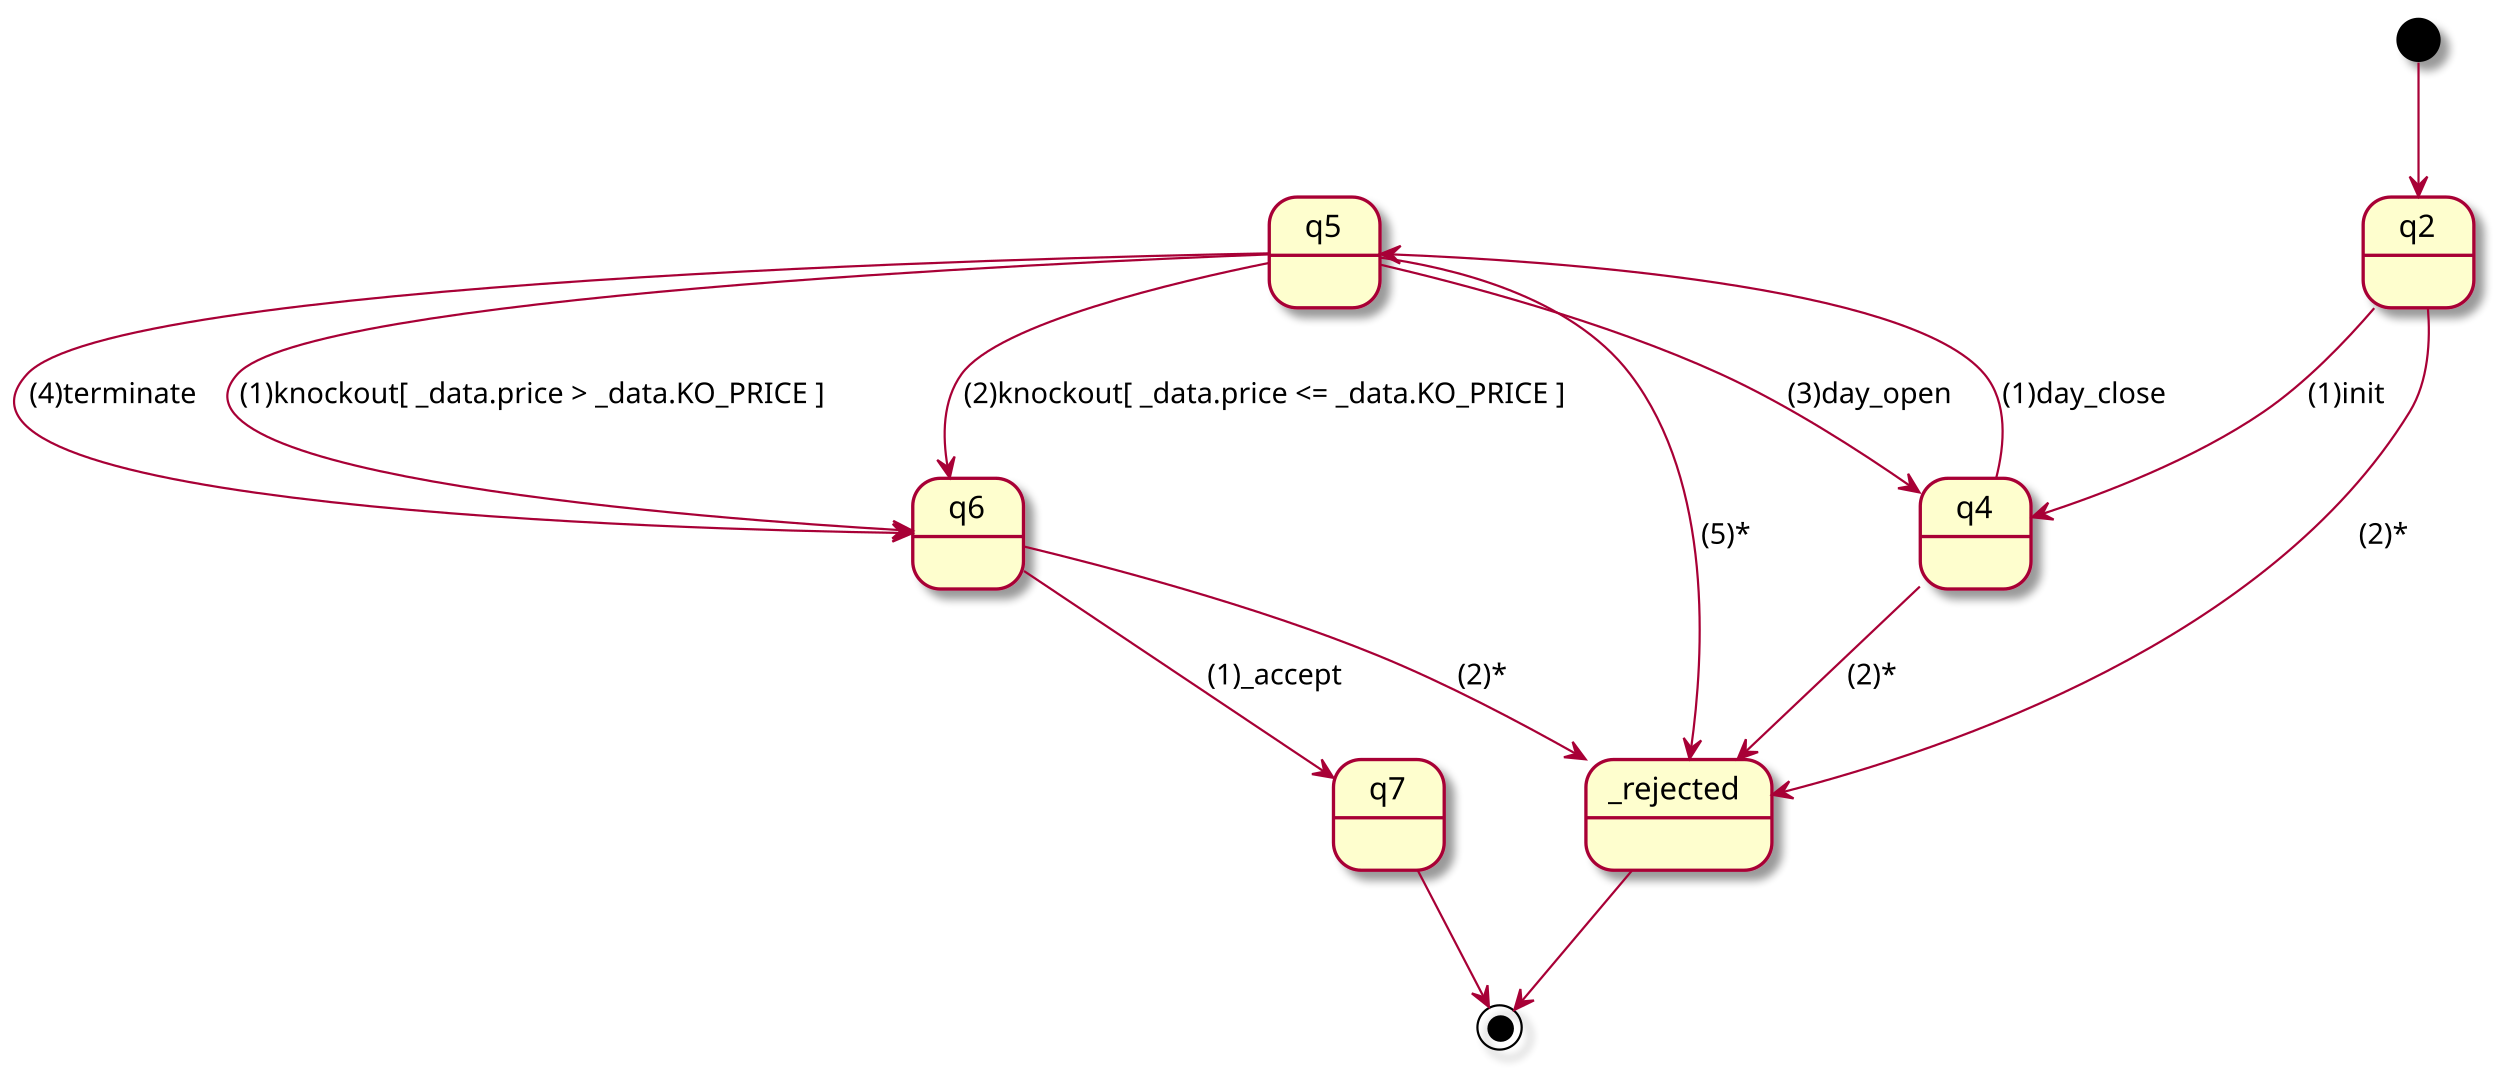
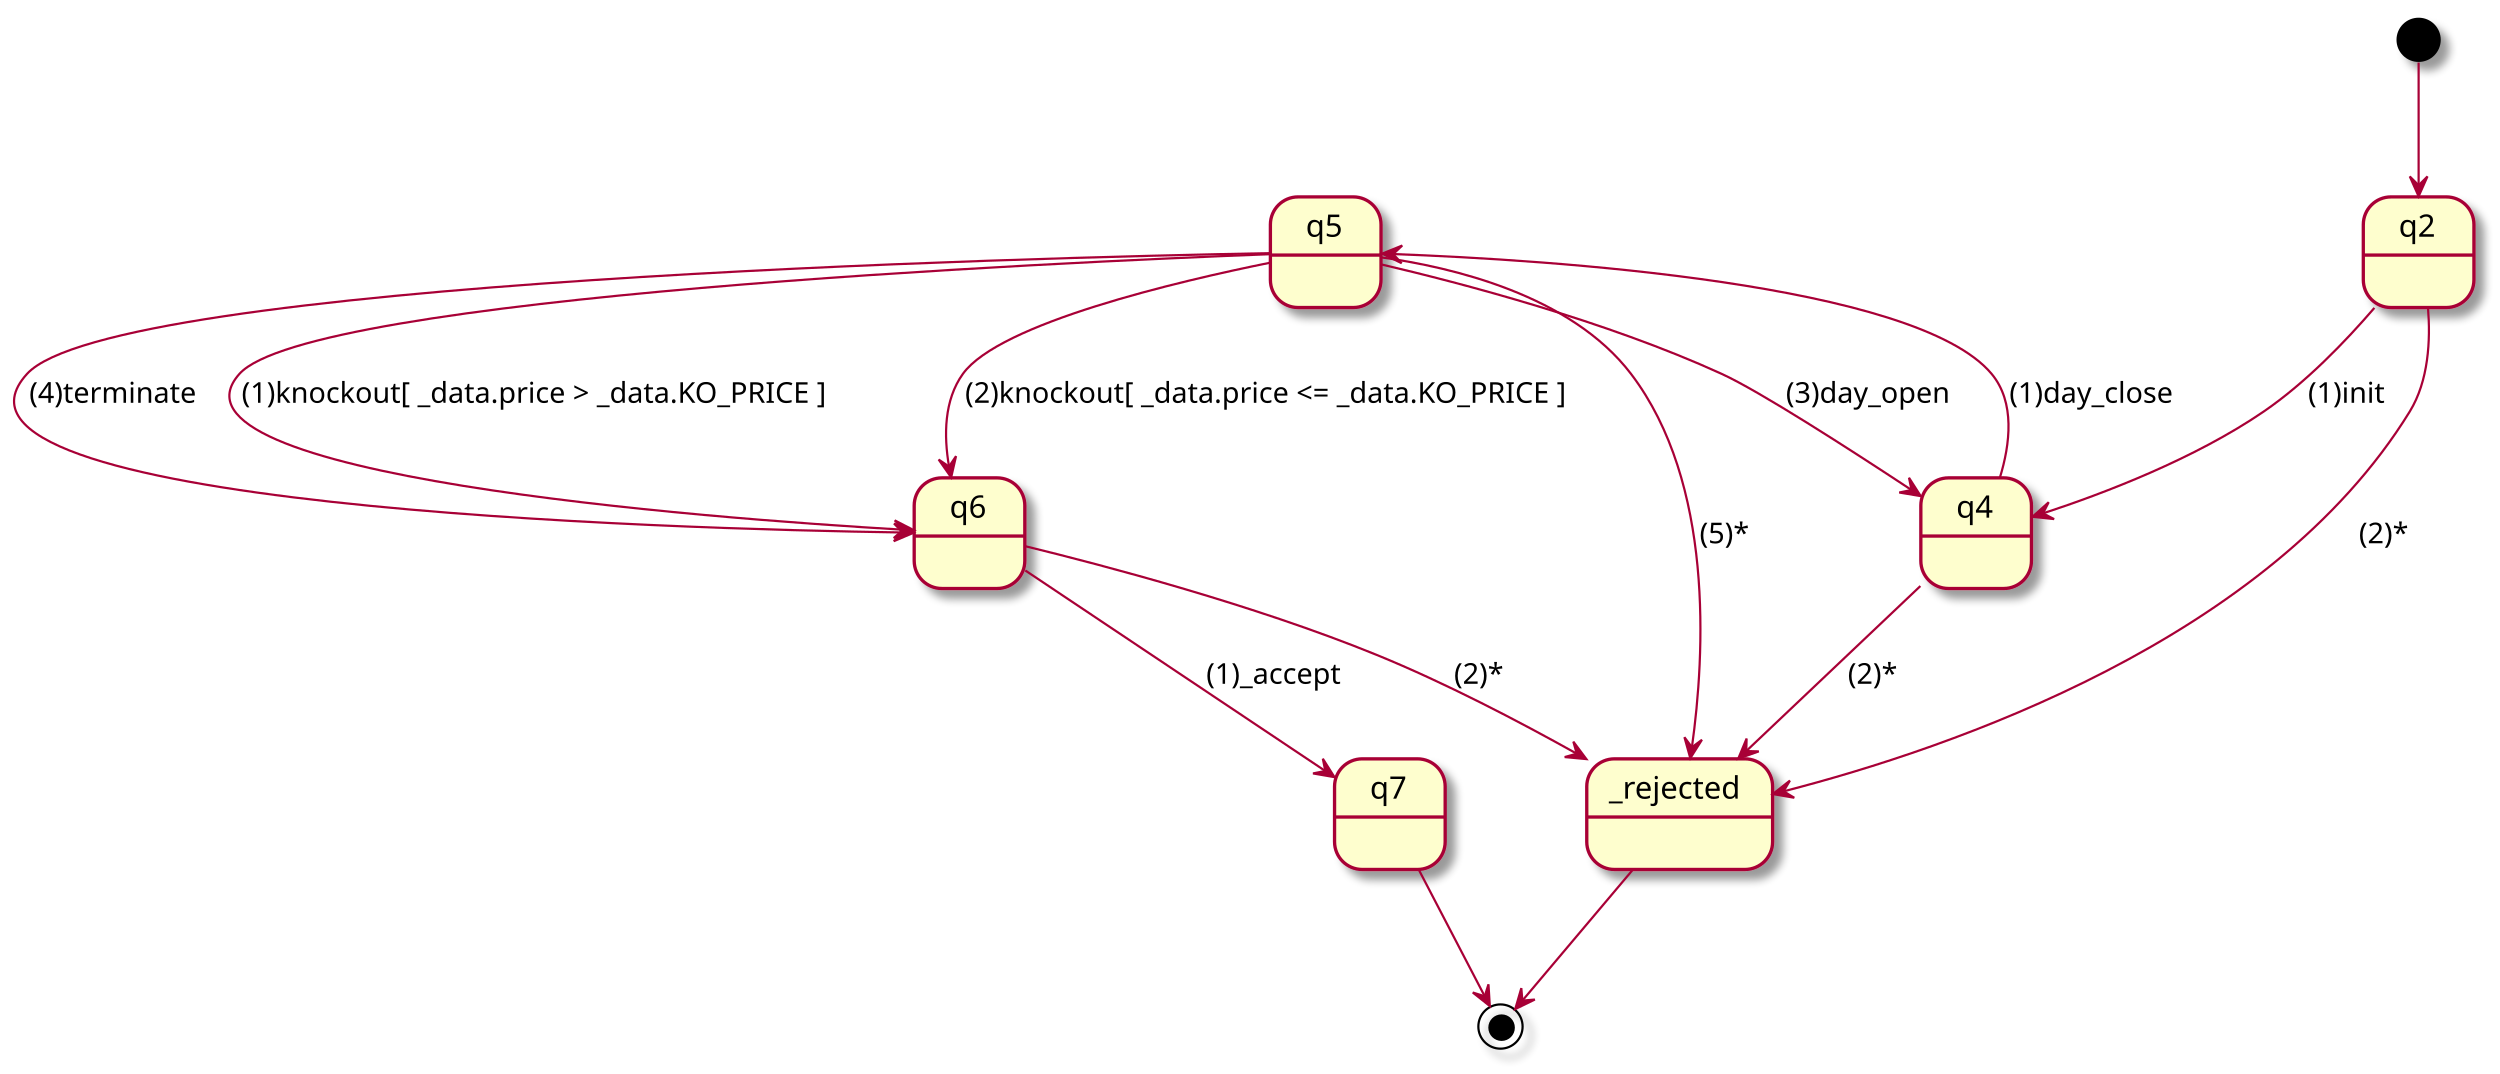
- <svg xmlns="http://www.w3.org/2000/svg" contentScriptType="application/ecmascript" contentStyleType="text/css" height="485px" preserveAspectRatio="none" style="width:1129px;height:485px;" version="1.1" viewBox="0 0 1129 485" width="1129px" zoomAndPan="magnify">
+ <svg xmlns="http://www.w3.org/2000/svg" contentScriptType="application/ecmascript" contentStyleType="text/css" height="485px" preserveAspectRatio="none" style="width:1130px;height:485px;" version="1.1" viewBox="0 0 1130 485" width="1130px" zoomAndPan="magnify">
  <defs>
-     <filter height="300%" id="f168metofwp4ui" width="300%" x="-1" y="-1">
+     <filter height="300%" id="f1ibzplpm5gyn2" width="300%" x="-1" y="-1">
      <feGaussianBlur result="blurOut" stdDeviation="2.0" />
      <feColorMatrix in="blurOut" result="blurOut2" type="matrix" values="0 0 0 0 0 0 0 0 0 0 0 0 0 0 0 0 0 0 .4 0" />
      <feOffset dx="4.0" dy="4.0" in="blurOut2" result="blurOut3" />
      <feBlend in="SourceGraphic" in2="blurOut3" mode="normal" />
    </filter>
  </defs>
  <g>
-     <rect fill="#FEFECE" filter="url(#f168metofwp4ui)" height="50" rx="12.5" ry="12.5" style="stroke: #A80036; stroke-width: 1.5;" width="84" x="716.202" y="343" />
-     <line style="stroke: #A80036; stroke-width: 1.5;" x1="716.202" x2="800.202" y1="369.297" y2="369.297" />
-     <text fill="#000000" font-family="sans-serif" font-size="14" lengthAdjust="spacingAndGlyphs" textLength="64" x="726.202" y="360.995">_rejected</text>
-     <rect fill="#FEFECE" filter="url(#f168metofwp4ui)" height="50" rx="12.5" ry="12.5" style="stroke: #A80036; stroke-width: 1.5;" width="50" x="602.202" y="343" />
-     <line style="stroke: #A80036; stroke-width: 1.5;" x1="602.202" x2="652.202" y1="369.297" y2="369.297" />
-     <text fill="#000000" font-family="sans-serif" font-size="14" lengthAdjust="spacingAndGlyphs" textLength="18" x="618.202" y="360.995">q7</text>
-     <ellipse cx="1092.202" cy="18" fill="#000000" filter="url(#f168metofwp4ui)" rx="10" ry="10" style="stroke: none; stroke-width: 1.0;" />
-     <ellipse cx="677.202" cy="464" fill="none" filter="url(#f168metofwp4ui)" rx="10" ry="10" style="stroke: #000000; stroke-width: 1.0;" />
-     <ellipse cx="677.702" cy="464.5" fill="#000000" rx="6" ry="6" style="stroke: none; stroke-width: 1.0;" />
-     <rect fill="#FEFECE" filter="url(#f168metofwp4ui)" height="50" rx="12.5" ry="12.5" style="stroke: #A80036; stroke-width: 1.5;" width="50" x="1067.202" y="89" />
-     <line style="stroke: #A80036; stroke-width: 1.5;" x1="1067.202" x2="1117.202" y1="115.297" y2="115.297" />
-     <text fill="#000000" font-family="sans-serif" font-size="14" lengthAdjust="spacingAndGlyphs" textLength="18" x="1083.202" y="106.995">q2</text>
-     <rect fill="#FEFECE" filter="url(#f168metofwp4ui)" height="50" rx="12.5" ry="12.5" style="stroke: #A80036; stroke-width: 1.5;" width="50" x="573.202" y="89" />
-     <line style="stroke: #A80036; stroke-width: 1.5;" x1="573.202" x2="623.202" y1="115.297" y2="115.297" />
-     <text fill="#000000" font-family="sans-serif" font-size="14" lengthAdjust="spacingAndGlyphs" textLength="18" x="589.202" y="106.995">q5</text>
-     <rect fill="#FEFECE" filter="url(#f168metofwp4ui)" height="50" rx="12.5" ry="12.5" style="stroke: #A80036; stroke-width: 1.5;" width="50" x="412.202" y="216" />
-     <line style="stroke: #A80036; stroke-width: 1.5;" x1="412.202" x2="462.202" y1="242.297" y2="242.297" />
-     <text fill="#000000" font-family="sans-serif" font-size="14" lengthAdjust="spacingAndGlyphs" textLength="18" x="428.202" y="233.995">q6</text>
-     <rect fill="#FEFECE" filter="url(#f168metofwp4ui)" height="50" rx="12.5" ry="12.5" style="stroke: #A80036; stroke-width: 1.5;" width="50" x="867.202" y="216" />
-     <line style="stroke: #A80036; stroke-width: 1.5;" x1="867.202" x2="917.202" y1="242.297" y2="242.297" />
-     <text fill="#000000" font-family="sans-serif" font-size="14" lengthAdjust="spacingAndGlyphs" textLength="18" x="883.202" y="233.995">q4</text>
-     <path d="M1072.212,139.169 C1059.215,154.272 1041.197,173.009 1022.202,186 C990.972,207.359 950.128,222.96 922.625,231.979 " fill="none" id="q2-q4" style="stroke: #A80036; stroke-width: 1.0;" />
-     <polygon fill="#A80036" points="917.65,233.586,927.444,234.625,922.408,232.049,924.984,227.013,917.65,233.586" style="stroke: #A80036; stroke-width: 1.0;" />
-     <text fill="#000000" font-family="sans-serif" font-size="13" lengthAdjust="spacingAndGlyphs" textLength="37" x="1042.202" y="182.067">(1)init</text>
-     <path d="M1096.445,139.081 C1097.626,153.787 1096.728,172.137 1088.202,186 C1024.774,289.135 880.603,338.267 805.569,357.577 " fill="none" id="q2-_rejected" style="stroke: #A80036; stroke-width: 1.0;" />
-     <polygon fill="#A80036" points="800.289,358.916,809.996,360.582,805.135,357.688,808.029,352.827,800.289,358.916" style="stroke: #A80036; stroke-width: 1.0;" />
-     <text fill="#000000" font-family="sans-serif" font-size="13" lengthAdjust="spacingAndGlyphs" textLength="25" x="1065.202" y="245.567">(2)*</text>
-     <path d="M573.018,114.896 C477.119,118.56 138.578,133.913 107.202,169 C65.859,215.233 318.163,234.221 407.053,239.423 " fill="none" id="q5-q6" style="stroke: #A80036; stroke-width: 1.0;" />
-     <polygon fill="#A80036" points="412.167,239.717,403.412,235.206,407.176,239.429,402.952,243.193,412.167,239.717" style="stroke: #A80036; stroke-width: 1.0;" />
-     <text fill="#000000" font-family="sans-serif" font-size="13" lengthAdjust="spacingAndGlyphs" textLength="285" x="108.202" y="182.067">(1)knockout[ _data.price &gt; _data.KO_PRICE ]</text>
-     <path d="M573.125,118.73 C531.406,127.164 450.687,146.084 434.202,169 C425.678,180.849 425.547,196.853 427.929,210.763 " fill="none" id="q5-q6" style="stroke: #A80036; stroke-width: 1.0;" />
-     <polygon fill="#A80036" points="428.909,215.781,431.11,206.181,427.951,210.874,423.258,207.715,428.909,215.781" style="stroke: #A80036; stroke-width: 1.0;" />
-     <text fill="#000000" font-family="sans-serif" font-size="13" lengthAdjust="spacingAndGlyphs" textLength="296" x="435.202" y="182.067">(2)knockout[ _data.price &lt;= _data.KO_PRICE ]</text>
-     <path d="M573.052,114.413 C465.817,116.43 50.513,126.925 12.202,169 C-42.486,229.061 301.187,239.034 406.935,240.678 " fill="none" id="q5-q6" style="stroke: #A80036; stroke-width: 1.0;" />
-     <polygon fill="#A80036" points="412.084,240.755,403.144,236.621,407.085,240.68,403.026,244.62,412.084,240.755" style="stroke: #A80036; stroke-width: 1.0;" />
-     <text fill="#000000" font-family="sans-serif" font-size="13" lengthAdjust="spacingAndGlyphs" textLength="81" x="13.202" y="182.067">(4)terminate</text>
-     <path d="M623.27,119.506 C658.591,127.75 724.572,144.942 777.202,169 C807.731,182.955 839.905,203.683 862.434,219.32 " fill="none" id="q5-q4" style="stroke: #A80036; stroke-width: 1.0;" />
-     <polygon fill="#A80036" points="866.807,222.376,861.721,213.942,862.709,219.512,857.139,220.5,866.807,222.376" style="stroke: #A80036; stroke-width: 1.0;" />
-     <text fill="#000000" font-family="sans-serif" font-size="13" lengthAdjust="spacingAndGlyphs" textLength="80" x="807.202" y="182.067">(3)day_open</text>
-     <path d="M901.462,215.971 C905.358,200.732 906.854,181.798 896.202,169 C862.335,128.31 697.54,117.605 628.609,114.887 " fill="none" id="q4-q5" style="stroke: #A80036; stroke-width: 1.0;" />
-     <polygon fill="#A80036" points="623.421,114.691,632.263,119.029,628.417,114.88,632.566,111.034,623.421,114.691" style="stroke: #A80036; stroke-width: 1.0;" />
-     <text fill="#000000" font-family="sans-serif" font-size="13" lengthAdjust="spacingAndGlyphs" textLength="81" x="904.202" y="182.067">(1)day_close</text>
-     <path d="M623.24,116.325 C655.032,120.719 709.014,133.297 736.202,169 C773.74,218.294 769.669,295.424 763.734,337.725 " fill="none" id="q5-_rejected" style="stroke: #A80036; stroke-width: 1.0;" />
-     <polygon fill="#A80036" points="763.004,342.707,768.267,334.383,763.729,337.76,760.351,333.222,763.004,342.707" style="stroke: #A80036; stroke-width: 1.0;" />
-     <text fill="#000000" font-family="sans-serif" font-size="13" lengthAdjust="spacingAndGlyphs" textLength="25" x="768.202" y="245.567">(5)*</text>
-     <path d="M462.433,257.865 C497.45,281.271 560.655,323.518 597.776,348.331 " fill="none" id="q6-q7" style="stroke: #A80036; stroke-width: 1.0;" />
-     <polygon fill="#A80036" points="602.17,351.268,596.91,342.941,598.013,348.489,592.465,349.592,602.17,351.268" style="stroke: #A80036; stroke-width: 1.0;" />
-     <text fill="#000000" font-family="sans-serif" font-size="13" lengthAdjust="spacingAndGlyphs" textLength="68" x="545.202" y="309.067">(1)_accept</text>
-     <path d="M462.276,246.776 C498.355,255.462 566.681,273.311 622.202,296 C652.944,308.563 685.898,325.902 711.667,340.416 " fill="none" id="q6-_rejected" style="stroke: #A80036; stroke-width: 1.0;" />
-     <polygon fill="#A80036" points="716.066,342.906,710.203,334.992,711.714,340.443,706.263,341.954,716.066,342.906" style="stroke: #A80036; stroke-width: 1.0;" />
-     <text fill="#000000" font-family="sans-serif" font-size="13" lengthAdjust="spacingAndGlyphs" textLength="25" x="658.202" y="309.067">(2)*</text>
-     <path d="M866.998,264.888 C844.689,286.031 812.087,316.93 788.392,339.387 " fill="none" id="q4-_rejected" style="stroke: #A80036; stroke-width: 1.0;" />
-     <polygon fill="#A80036" points="784.669,342.916,793.953,339.628,788.298,339.477,788.45,333.822,784.669,342.916" style="stroke: #A80036; stroke-width: 1.0;" />
-     <text fill="#000000" font-family="sans-serif" font-size="13" lengthAdjust="spacingAndGlyphs" textLength="25" x="834.202" y="309.067">(2)*</text>
-     <path d="M1092.202,28.274 C1092.202,41.361 1092.202,64.555 1092.202,83.521 " fill="none" id="*start-q2" style="stroke: #A80036; stroke-width: 1.0;" />
-     <polygon fill="#A80036" points="1092.202,88.746,1096.202,79.746,1092.202,83.746,1088.202,79.746,1092.202,88.746" style="stroke: #A80036; stroke-width: 1.0;" />
-     <path d="M640.339,393.223 C649.801,411.39 662.215,435.225 669.95,450.075 " fill="none" id="q7-*end" style="stroke: #A80036; stroke-width: 1.0;" />
-     <polygon fill="#A80036" points="672.383,454.746,671.773,444.916,670.073,450.312,664.677,448.612,672.383,454.746" style="stroke: #A80036; stroke-width: 1.0;" />
-     <path d="M736.92,393.223 C720.948,412.153 699.785,437.235 687.415,451.896 " fill="none" id="_rejected-*end" style="stroke: #A80036; stroke-width: 1.0;" />
-     <polygon fill="#A80036" points="683.874,456.093,692.735,451.794,687.098,452.272,686.621,446.635,683.874,456.093" style="stroke: #A80036; stroke-width: 1.0;" />
+     <rect fill="#FEFECE" filter="url(#f1ibzplpm5gyn2)" height="50" rx="12.5" ry="12.5" style="stroke: #A80036; stroke-width: 1.5;" width="50" x="603.217" y="343" />
+     <line style="stroke: #A80036; stroke-width: 1.5;" x1="603.217" x2="653.217" y1="369.297" y2="369.297" />
+     <text fill="#000000" font-family="sans-serif" font-size="14" lengthAdjust="spacingAndGlyphs" textLength="18" x="619.217" y="360.995">q7</text>
+     <rect fill="#FEFECE" filter="url(#f1ibzplpm5gyn2)" height="50" rx="12.5" ry="12.5" style="stroke: #A80036; stroke-width: 1.5;" width="84" x="717.217" y="343" />
+     <line style="stroke: #A80036; stroke-width: 1.5;" x1="717.217" x2="801.217" y1="369.297" y2="369.297" />
+     <text fill="#000000" font-family="sans-serif" font-size="14" lengthAdjust="spacingAndGlyphs" textLength="64" x="727.217" y="360.995">_rejected</text>
+     <ellipse cx="1093.217" cy="18" fill="#000000" filter="url(#f1ibzplpm5gyn2)" rx="10" ry="10" style="stroke: none; stroke-width: 1.0;" />
+     <ellipse cx="678.217" cy="464" fill="none" filter="url(#f1ibzplpm5gyn2)" rx="10" ry="10" style="stroke: #000000; stroke-width: 1.0;" />
+     <ellipse cx="678.717" cy="464.5" fill="#000000" rx="6" ry="6" style="stroke: none; stroke-width: 1.0;" />
+     <rect fill="#FEFECE" filter="url(#f1ibzplpm5gyn2)" height="50" rx="12.5" ry="12.5" style="stroke: #A80036; stroke-width: 1.5;" width="50" x="413.217" y="216" />
+     <line style="stroke: #A80036; stroke-width: 1.5;" x1="413.217" x2="463.217" y1="242.297" y2="242.297" />
+     <text fill="#000000" font-family="sans-serif" font-size="14" lengthAdjust="spacingAndGlyphs" textLength="18" x="429.217" y="233.995">q6</text>
+     <rect fill="#FEFECE" filter="url(#f1ibzplpm5gyn2)" height="50" rx="12.5" ry="12.5" style="stroke: #A80036; stroke-width: 1.5;" width="50" x="868.217" y="216" />
+     <line style="stroke: #A80036; stroke-width: 1.5;" x1="868.217" x2="918.217" y1="242.297" y2="242.297" />
+     <text fill="#000000" font-family="sans-serif" font-size="14" lengthAdjust="spacingAndGlyphs" textLength="18" x="884.217" y="233.995">q4</text>
+     <rect fill="#FEFECE" filter="url(#f1ibzplpm5gyn2)" height="50" rx="12.5" ry="12.5" style="stroke: #A80036; stroke-width: 1.5;" width="50" x="1068.217" y="89" />
+     <line style="stroke: #A80036; stroke-width: 1.5;" x1="1068.217" x2="1118.217" y1="115.297" y2="115.297" />
+     <text fill="#000000" font-family="sans-serif" font-size="14" lengthAdjust="spacingAndGlyphs" textLength="18" x="1084.217" y="106.995">q2</text>
+     <rect fill="#FEFECE" filter="url(#f1ibzplpm5gyn2)" height="50" rx="12.5" ry="12.5" style="stroke: #A80036; stroke-width: 1.5;" width="50" x="574.217" y="89" />
+     <line style="stroke: #A80036; stroke-width: 1.5;" x1="574.217" x2="624.217" y1="115.297" y2="115.297" />
+     <text fill="#000000" font-family="sans-serif" font-size="14" lengthAdjust="spacingAndGlyphs" textLength="18" x="590.217" y="106.995">q5</text>
+     <path d="M463.448,257.865 C498.465,281.271 561.67,323.518 598.791,348.331 " fill="none" id="q6-q7" style="stroke: #A80036; stroke-width: 1.0;" />
+     <polygon fill="#A80036" points="603.185,351.268,597.925,342.941,599.028,348.489,593.48,349.592,603.185,351.268" style="stroke: #A80036; stroke-width: 1.0;" />
+     <text fill="#000000" font-family="sans-serif" font-size="13" lengthAdjust="spacingAndGlyphs" textLength="68" x="545.217" y="309.067">(1)_accept</text>
+     <path d="M463.445,246.892 C499.394,255.655 567.108,273.53 622.217,296 C653.263,308.659 686.593,326.084 712.604,340.62 " fill="none" id="q6-_rejected" style="stroke: #A80036; stroke-width: 1.0;" />
+     <polygon fill="#A80036" points="717.043,343.113,711.154,335.218,712.684,340.665,707.237,342.194,717.043,343.113" style="stroke: #A80036; stroke-width: 1.0;" />
+     <text fill="#000000" font-family="sans-serif" font-size="13" lengthAdjust="spacingAndGlyphs" textLength="25" x="657.217" y="309.067">(2)*</text>
+     <path d="M903.92,215.993 C908.607,200.761 910.914,181.829 900.217,169 C865.983,127.944 699.544,117.449 629.926,114.837 " fill="none" id="q4-q5" style="stroke: #A80036; stroke-width: 1.0;" />
+     <polygon fill="#A80036" points="624.687,114.649,633.537,118.97,629.683,114.829,633.824,110.975,624.687,114.649" style="stroke: #A80036; stroke-width: 1.0;" />
+     <text fill="#000000" font-family="sans-serif" font-size="13" lengthAdjust="spacingAndGlyphs" textLength="81" x="908.217" y="182.067">(1)day_close</text>
+     <path d="M624.285,119.506 C659.606,127.75 725.587,144.942 778.217,169 C795.299,176.808 835.723,202.827 863.781,221.339 " fill="none" id="q5-q4" style="stroke: #A80036; stroke-width: 1.0;" />
+     <polygon fill="#A80036" points="868.172,224.242,862.87,215.942,864.001,221.485,858.458,222.616,868.172,224.242" style="stroke: #A80036; stroke-width: 1.0;" />
+     <text fill="#000000" font-family="sans-serif" font-size="13" lengthAdjust="spacingAndGlyphs" textLength="80" x="807.217" y="182.067">(3)day_open</text>
+     <path d="M868.013,264.888 C845.704,286.031 813.102,316.93 789.407,339.387 " fill="none" id="q4-_rejected" style="stroke: #A80036; stroke-width: 1.0;" />
+     <polygon fill="#A80036" points="785.684,342.916,794.968,339.628,789.313,339.476,789.464,333.822,785.684,342.916" style="stroke: #A80036; stroke-width: 1.0;" />
+     <text fill="#000000" font-family="sans-serif" font-size="13" lengthAdjust="spacingAndGlyphs" textLength="25" x="835.217" y="309.067">(2)*</text>
+     <path d="M1073.227,139.169 C1060.229,154.272 1042.212,173.009 1023.217,186 C991.987,207.359 951.143,222.96 923.64,231.979 " fill="none" id="q2-q4" style="stroke: #A80036; stroke-width: 1.0;" />
+     <polygon fill="#A80036" points="918.665,233.586,928.459,234.625,923.423,232.049,925.999,227.013,918.665,233.586" style="stroke: #A80036; stroke-width: 1.0;" />
+     <text fill="#000000" font-family="sans-serif" font-size="13" lengthAdjust="spacingAndGlyphs" textLength="37" x="1043.217" y="182.067">(1)init</text>
+     <path d="M1097.46,139.081 C1098.641,153.787 1097.743,172.137 1089.217,186 C1025.789,289.135 881.617,338.267 806.584,357.577 " fill="none" id="q2-_rejected" style="stroke: #A80036; stroke-width: 1.0;" />
+     <polygon fill="#A80036" points="801.303,358.916,811.01,360.581,806.15,357.687,809.044,352.827,801.303,358.916" style="stroke: #A80036; stroke-width: 1.0;" />
+     <text fill="#000000" font-family="sans-serif" font-size="13" lengthAdjust="spacingAndGlyphs" textLength="25" x="1066.217" y="245.567">(2)*</text>
+     <path d="M574.033,114.896 C478.134,118.56 139.593,133.913 108.217,169 C66.874,215.233 319.177,234.221 408.068,239.423 " fill="none" id="q5-q6" style="stroke: #A80036; stroke-width: 1.0;" />
+     <polygon fill="#A80036" points="413.182,239.717,404.427,235.206,408.19,239.429,403.967,243.193,413.182,239.717" style="stroke: #A80036; stroke-width: 1.0;" />
+     <text fill="#000000" font-family="sans-serif" font-size="13" lengthAdjust="spacingAndGlyphs" textLength="285" x="109.217" y="182.067">(1)knockout[ _data.price &gt; _data.KO_PRICE ]</text>
+     <path d="M574.14,118.73 C532.421,127.164 451.702,146.084 435.217,169 C426.693,180.849 426.562,196.853 428.944,210.763 " fill="none" id="q5-q6" style="stroke: #A80036; stroke-width: 1.0;" />
+     <polygon fill="#A80036" points="429.924,215.781,432.124,206.181,428.966,210.874,424.273,207.715,429.924,215.781" style="stroke: #A80036; stroke-width: 1.0;" />
+     <text fill="#000000" font-family="sans-serif" font-size="13" lengthAdjust="spacingAndGlyphs" textLength="296" x="436.217" y="182.067">(2)knockout[ _data.price &lt;= _data.KO_PRICE ]</text>
+     <path d="M574.024,114.41 C466.607,116.412 50.596,126.857 12.217,169 C-42.601,229.194 301.882,239.075 407.878,240.687 " fill="none" id="q5-q6" style="stroke: #A80036; stroke-width: 1.0;" />
+     <polygon fill="#A80036" points="413.04,240.762,404.099,236.632,408.04,240.69,403.983,244.631,413.04,240.762" style="stroke: #A80036; stroke-width: 1.0;" />
+     <text fill="#000000" font-family="sans-serif" font-size="13" lengthAdjust="spacingAndGlyphs" textLength="81" x="13.217" y="182.067">(4)terminate</text>
+     <path d="M624.255,116.325 C656.047,120.719 710.029,133.297 737.217,169 C774.755,218.294 770.684,295.424 764.749,337.725 " fill="none" id="q5-_rejected" style="stroke: #A80036; stroke-width: 1.0;" />
+     <polygon fill="#A80036" points="764.018,342.707,769.282,334.383,764.744,337.76,761.366,333.222,764.018,342.707" style="stroke: #A80036; stroke-width: 1.0;" />
+     <text fill="#000000" font-family="sans-serif" font-size="13" lengthAdjust="spacingAndGlyphs" textLength="25" x="768.217" y="245.567">(5)*</text>
+     <path d="M1093.217,28.274 C1093.217,41.361 1093.217,64.555 1093.217,83.521 " fill="none" id="*start-q2" style="stroke: #A80036; stroke-width: 1.0;" />
+     <polygon fill="#A80036" points="1093.217,88.746,1097.217,79.746,1093.217,83.746,1089.217,79.746,1093.217,88.746" style="stroke: #A80036; stroke-width: 1.0;" />
+     <path d="M641.354,393.223 C650.816,411.39 663.23,435.225 670.965,450.075 " fill="none" id="q7-*end" style="stroke: #A80036; stroke-width: 1.0;" />
+     <polygon fill="#A80036" points="673.397,454.746,672.788,444.916,671.088,450.312,665.692,448.612,673.397,454.746" style="stroke: #A80036; stroke-width: 1.0;" />
+     <path d="M737.935,393.223 C721.963,412.153 700.8,437.235 688.43,451.896 " fill="none" id="_rejected-*end" style="stroke: #A80036; stroke-width: 1.0;" />
+     <polygon fill="#A80036" points="684.889,456.093,693.75,451.794,688.113,452.272,687.635,446.635,684.889,456.093" style="stroke: #A80036; stroke-width: 1.0;" />
  </g>
</svg>
